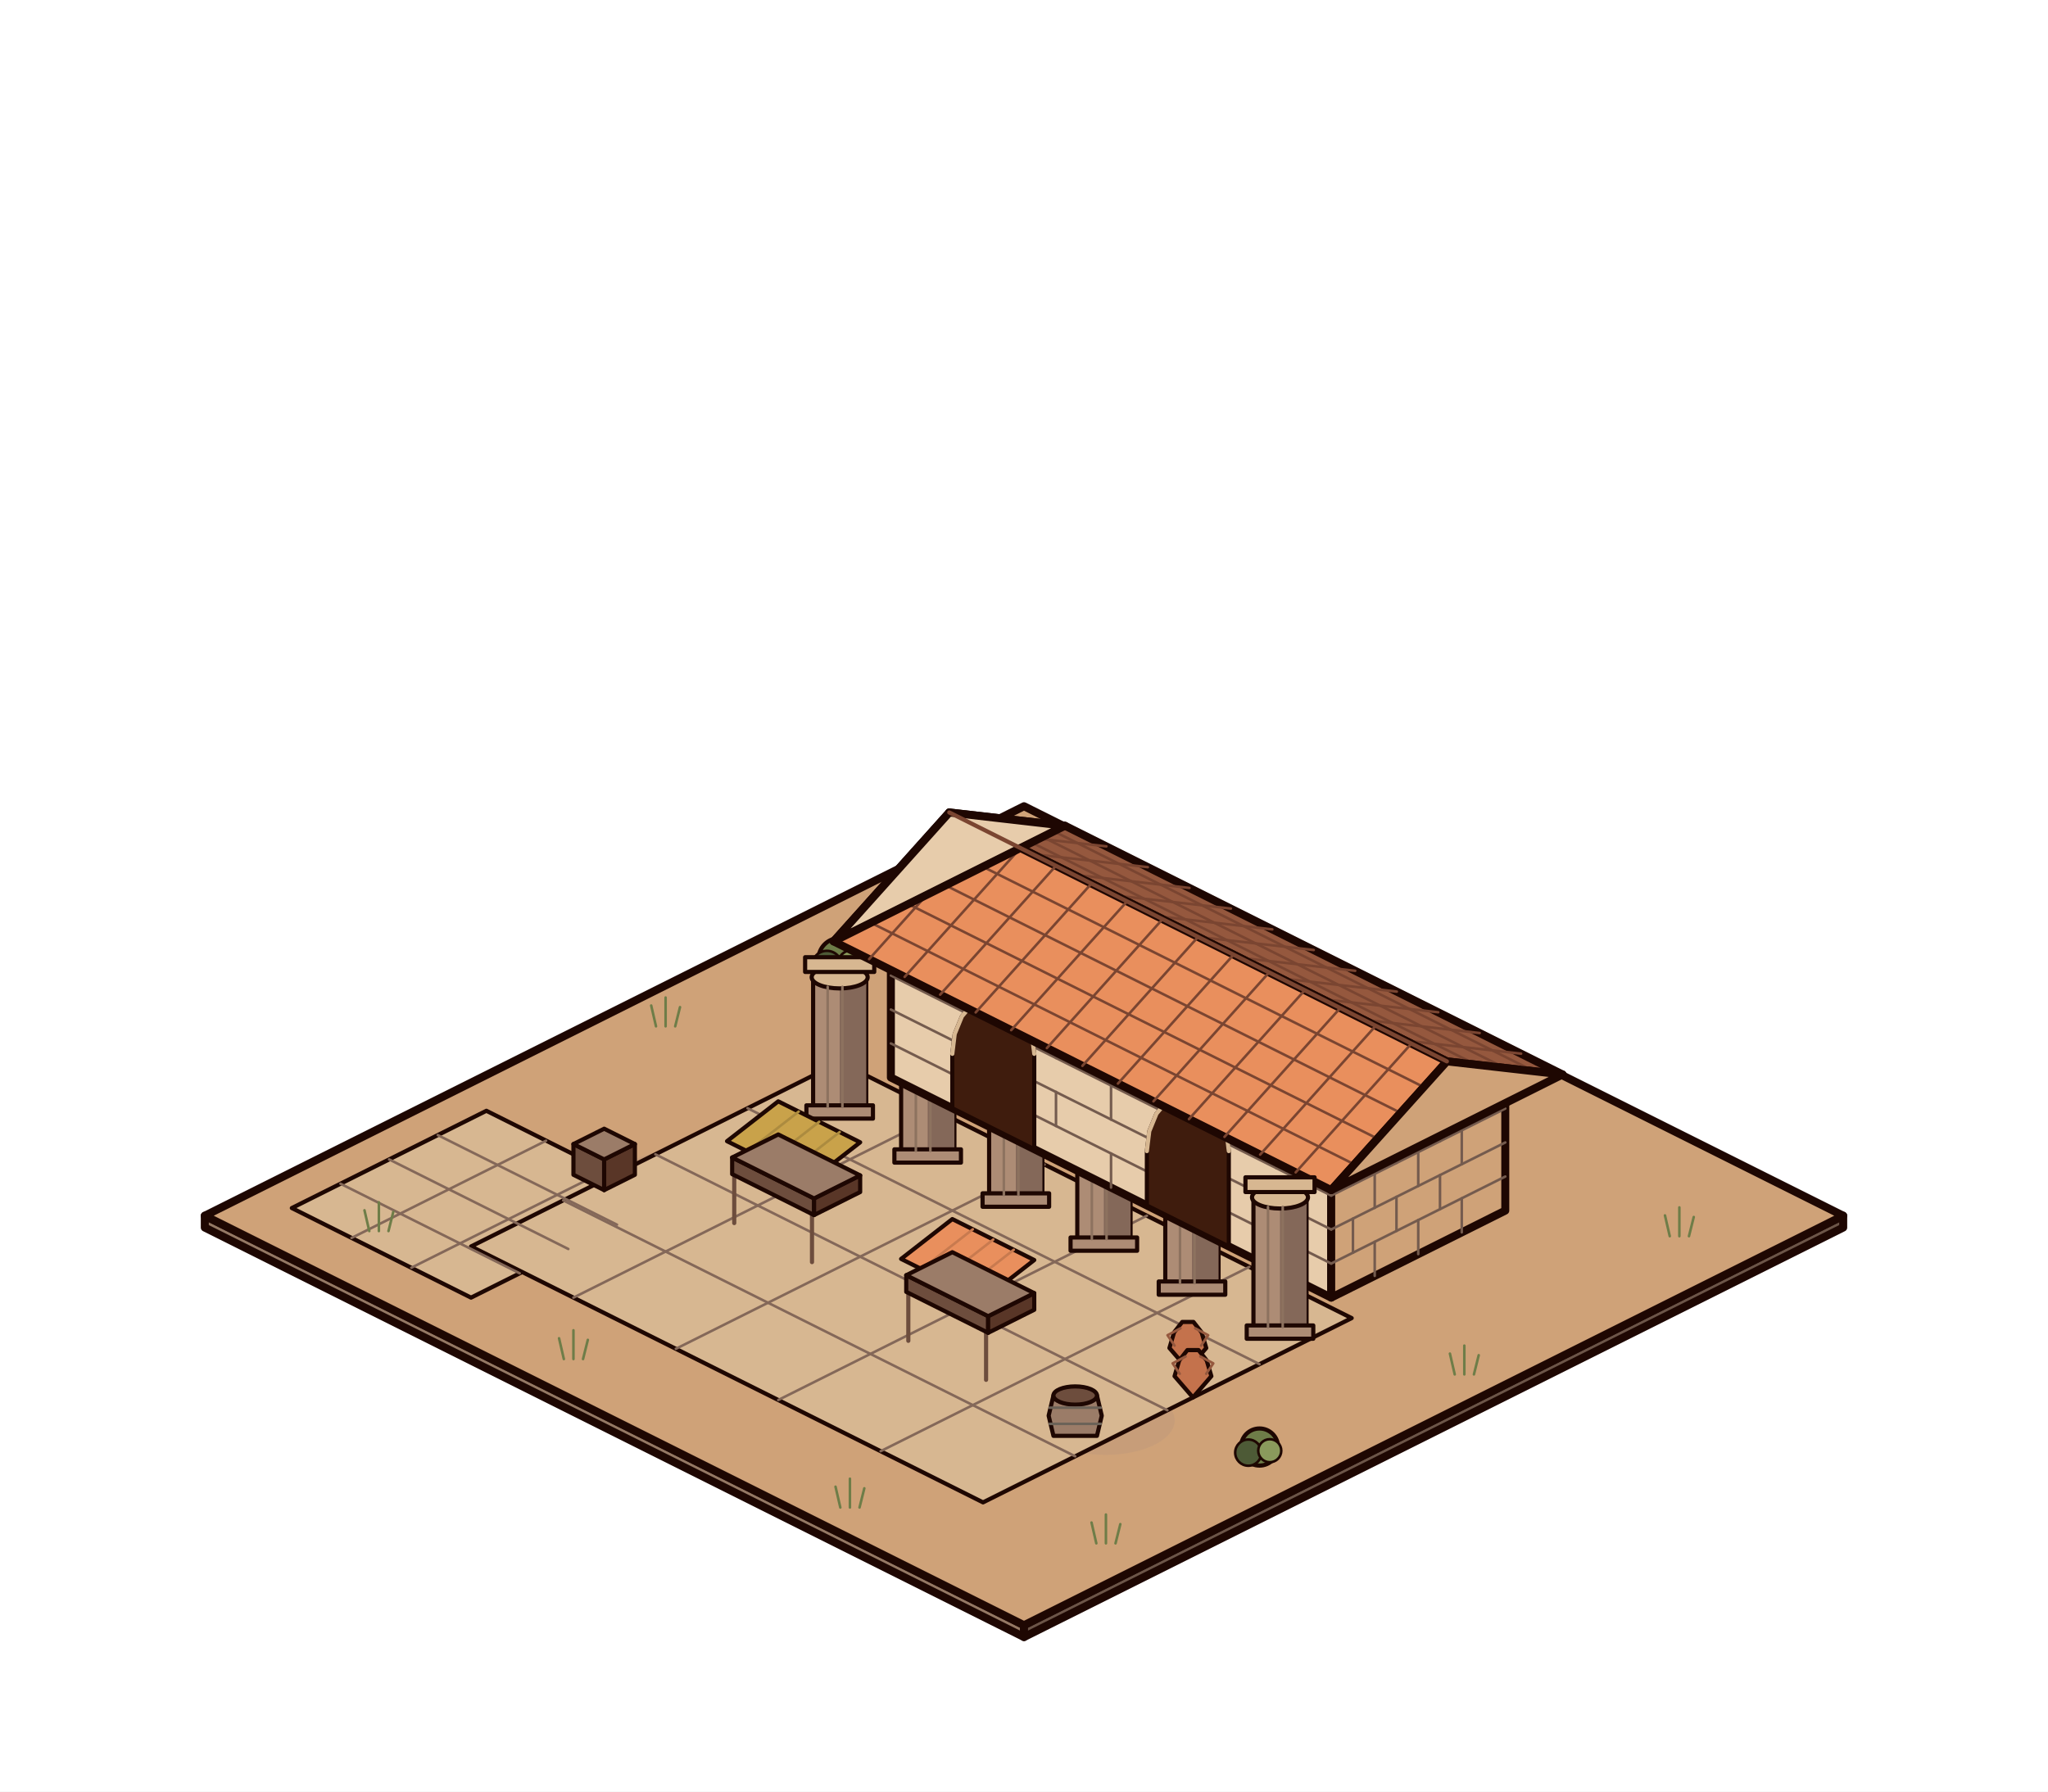
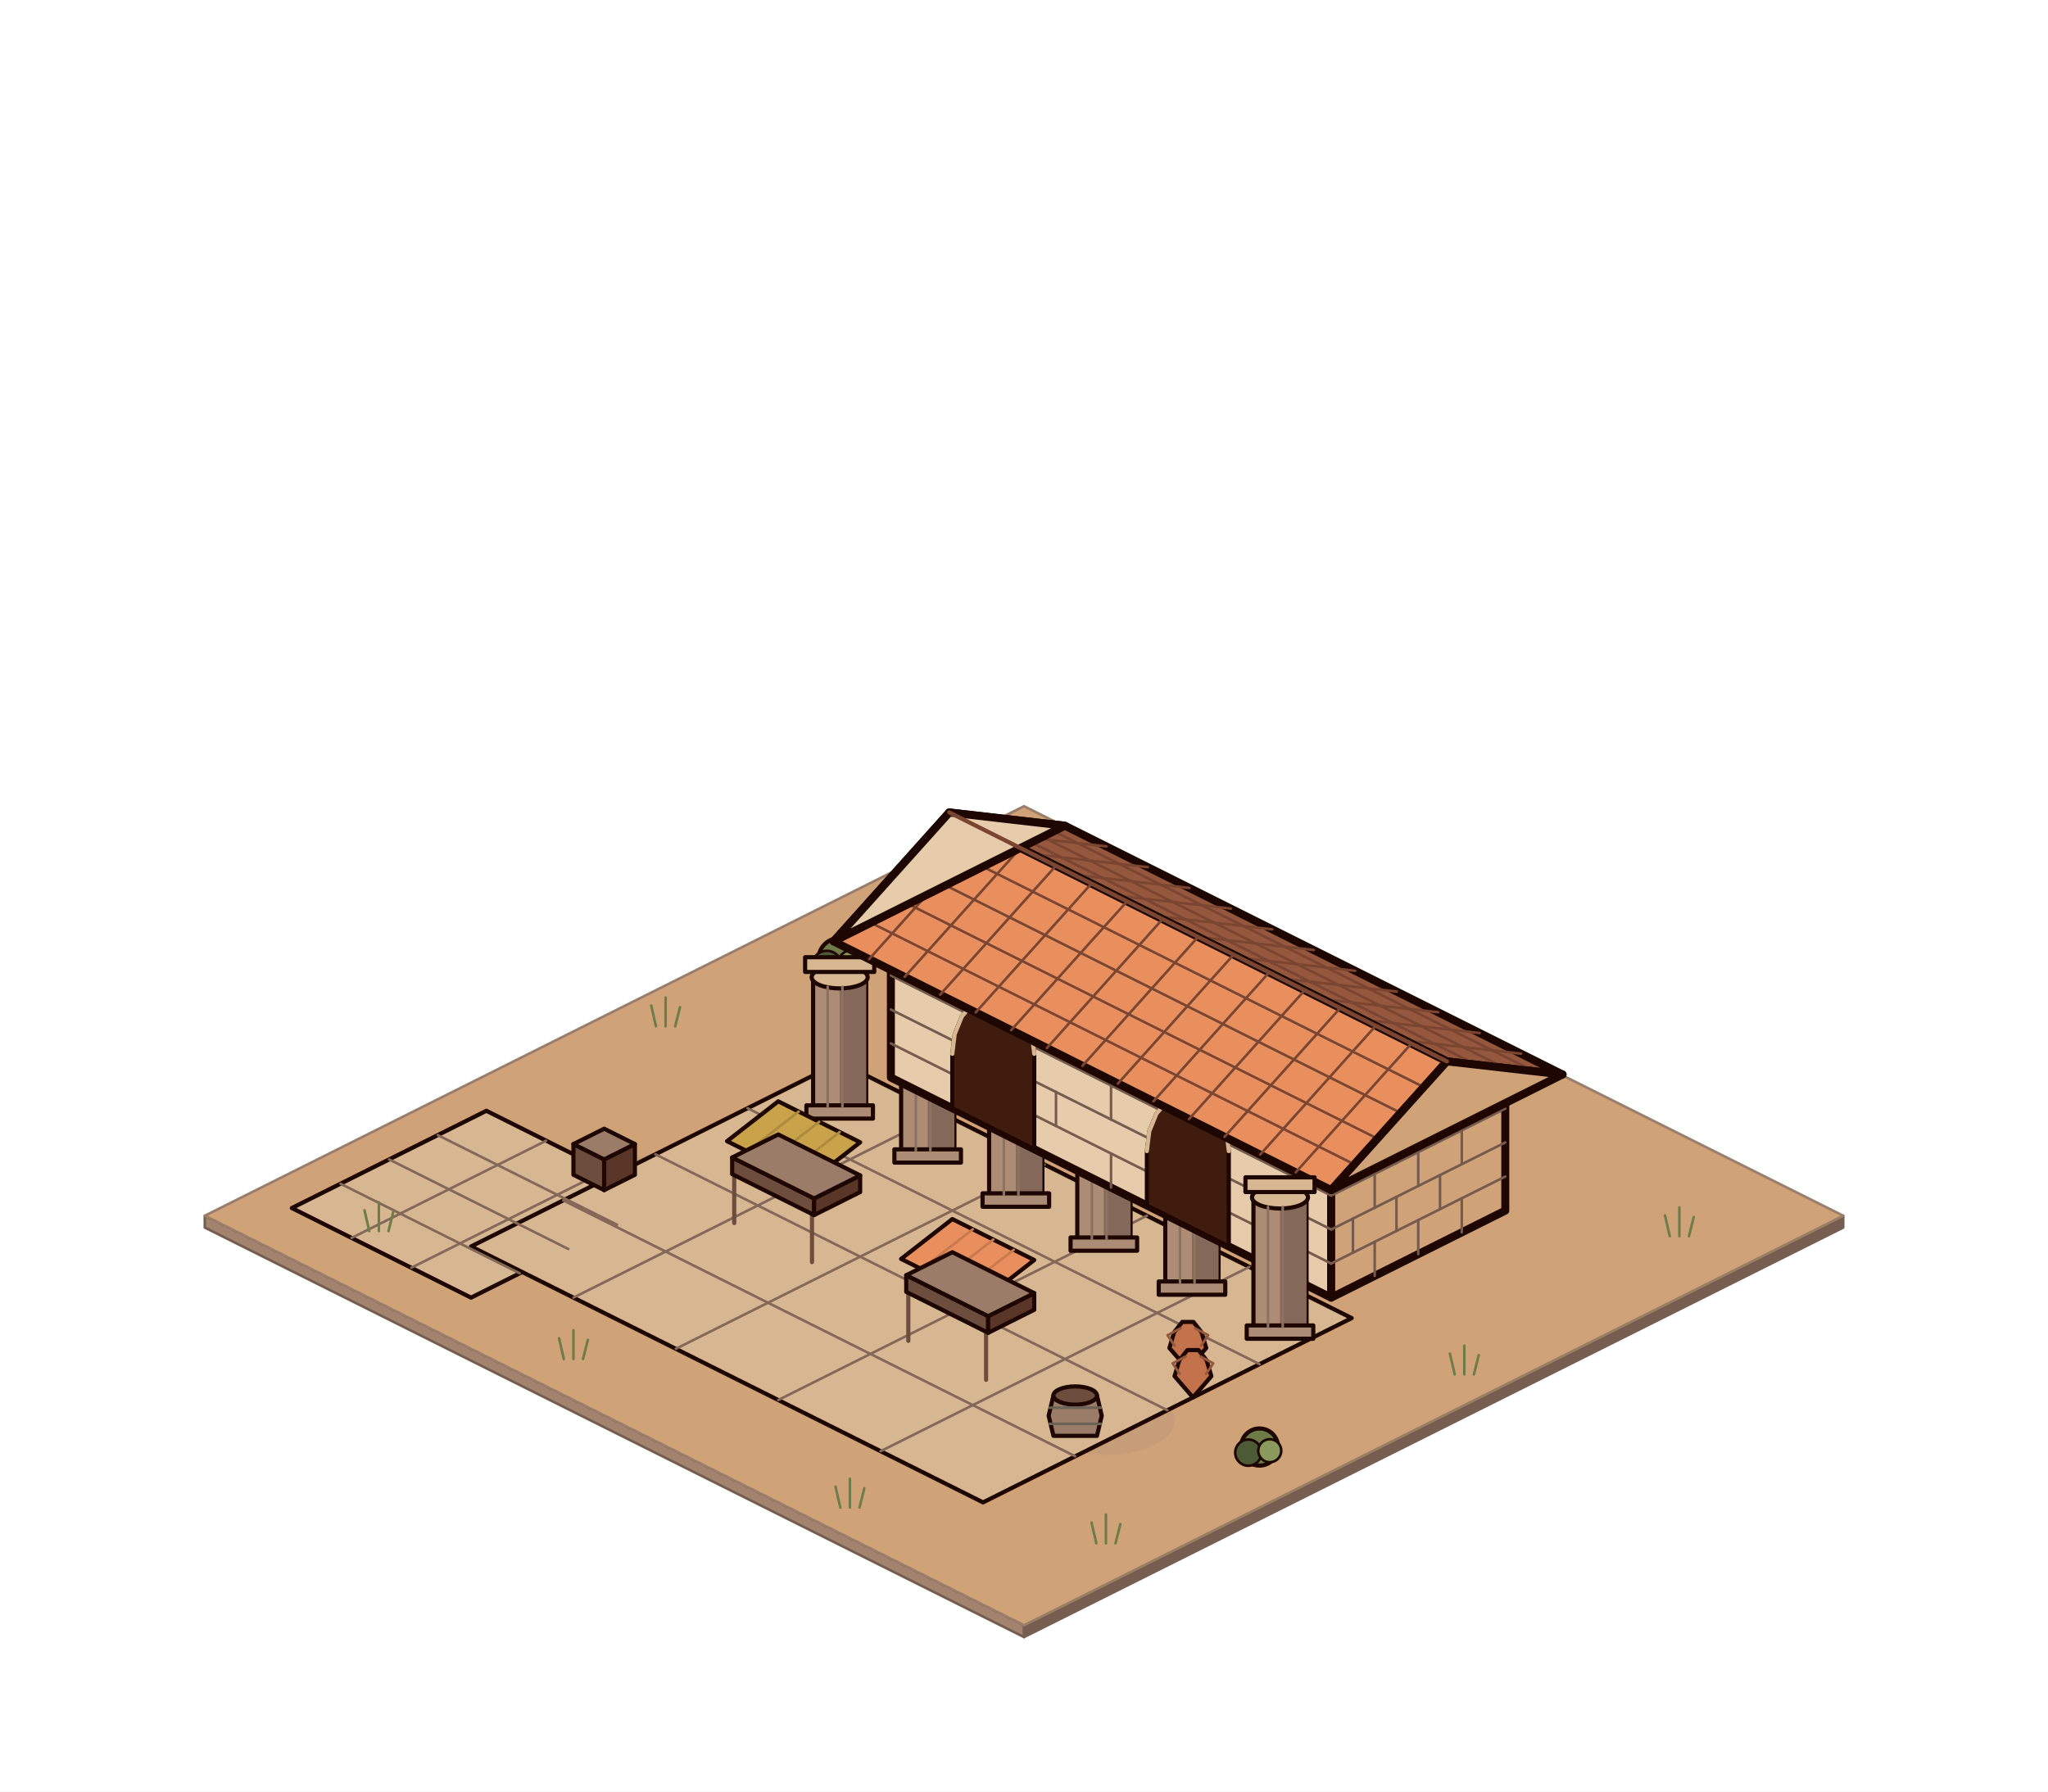
<svg xmlns="http://www.w3.org/2000/svg" viewBox="-640 -760 1280 1120" width="1280" height="1120">
  <rect x="-640" y="-760" width="1280" height="1120" fill="#ffffff" />
-   <polygon points="-512.0,0.0 0.0,256.0 0.0,263.4 -512.0,7.4" fill="#947864" stroke="#1e0702" stroke-width="5.0" stroke-linejoin="round" />
-   <polygon points="0.0,256.0 512.0,0.0 512.0,7.4 0.0,263.4" fill="#6c5548" stroke="#1e0702" stroke-width="5.0" stroke-linejoin="round" />
-   <polygon points="0.0,-256.0 512.0,0.0 0.0,256.0 -512.0,0.0" fill="#cfa278" stroke="#1e0702" stroke-width="5.0" stroke-linejoin="round" />
+   <polygon points="-512.0,0.0 0.0,256.0 0.0,263.4 -512.0,7.4" fill="#a2836d" stroke="#765d50" stroke-width="1.6" stroke-linejoin="round" />
+   <polygon points="0.0,256.0 512.0,0.0 512.0,7.4 0.0,263.4" fill="#765d50" stroke="#765d50" stroke-width="1.6" stroke-linejoin="round" />
+   <polygon points="0.0,-256.0 512.0,0.0 0.0,256.0 -512.0,0.0" fill="#cfa278" stroke="#9b7e69" stroke-width="1.6" stroke-linejoin="round" />
  <ellipse cx="-204.8" cy="-12.8" rx="59.1" ry="29.6" fill="#b7947c" stroke="none" fill-opacity="0.35" />
  <ellipse cx="204.8" cy="0.0" rx="48.4" ry="24.2" fill="#b7947c" stroke="none" fill-opacity="0.35" />
  <ellipse cx="-140.8" cy="70.4" rx="37.6" ry="18.8" fill="#b7947c" stroke="none" fill-opacity="0.35" />
  <ellipse cx="51.2" cy="128.0" rx="43.0" ry="21.5" fill="#b7947c" stroke="none" fill-opacity="0.35" />
  <polygon points="-336.0,-65.6 -224.0,-9.6 -345.6,51.2 -457.6,-4.8" fill="#d7b791" stroke="#1e0702" stroke-width="2.6" stroke-linejoin="round" />
  <polygon points="-115.2,-96.0 204.8,64.0 -25.6,179.2 -345.6,19.2" fill="#d7b791" stroke="#1e0702" stroke-width="2.6" stroke-linejoin="round" />
  <line x1="-298.7" y1="-46.9" x2="-420.3" y2="13.9" stroke="#846859" stroke-width="1.6" stroke-linecap="round" />
  <line x1="-261.3" y1="-28.3" x2="-382.9" y2="32.5" stroke="#846859" stroke-width="1.6" stroke-linecap="round" />
  <line x1="-366.4" y1="-50.4" x2="-254.4" y2="5.6" stroke="#846859" stroke-width="1.6" stroke-linecap="round" />
  <line x1="-396.8" y1="-35.2" x2="-284.8" y2="20.8" stroke="#846859" stroke-width="1.6" stroke-linecap="round" />
  <line x1="-427.2" y1="-20.0" x2="-315.2" y2="36.0" stroke="#846859" stroke-width="1.6" stroke-linecap="round" />
  <line x1="-51.2" y1="-64.0" x2="-281.6" y2="51.2" stroke="#846859" stroke-width="1.6" stroke-linecap="round" />
  <line x1="12.8" y1="-32.0" x2="-217.6" y2="83.2" stroke="#846859" stroke-width="1.6" stroke-linecap="round" />
  <line x1="76.8" y1="0.0" x2="-153.6" y2="115.2" stroke="#846859" stroke-width="1.6" stroke-linecap="round" />
  <line x1="140.8" y1="32.0" x2="-89.6" y2="147.2" stroke="#846859" stroke-width="1.6" stroke-linecap="round" />
  <line x1="-172.8" y1="-67.2" x2="147.2" y2="92.8" stroke="#846859" stroke-width="1.6" stroke-linecap="round" />
  <line x1="-230.4" y1="-38.4" x2="89.6" y2="121.6" stroke="#846859" stroke-width="1.6" stroke-linecap="round" />
  <line x1="-288.0" y1="-9.6" x2="32.0" y2="150.4" stroke="#846859" stroke-width="1.6" stroke-linecap="round" />
  <line x1="-50.8" y1="-201.6" x2="-53.8" y2="-214.6" stroke="#6e7d48" stroke-width="1.6" stroke-linecap="round" />
  <line x1="-44.8" y1="-201.6" x2="-44.8" y2="-219.6" stroke="#6e7d48" stroke-width="1.6" stroke-linecap="round" />
  <line x1="-38.8" y1="-201.6" x2="-35.8" y2="-213.6" stroke="#6e7d48" stroke-width="1.6" stroke-linecap="round" />
  <circle cx="-115.2" cy="-160.3" r="13.3" fill="#6e7d48" stroke="#1e0702" stroke-width="2.6" />
  <circle cx="-123.2" cy="-156.3" r="9.3" fill="#4d5a36" stroke="#1e0702" stroke-width="1.6" />
  <circle cx="-107.9" cy="-157.6" r="8.3" fill="#8a9a5c" stroke="#1e0702" stroke-width="1.6" />
  <line x1="-230.0" y1="-118.4" x2="-233.0" y2="-131.4" stroke="#6e7d48" stroke-width="1.6" stroke-linecap="round" />
  <line x1="-224.0" y1="-118.4" x2="-224.0" y2="-136.4" stroke="#6e7d48" stroke-width="1.6" stroke-linecap="round" />
  <line x1="-218.0" y1="-118.4" x2="-215.0" y2="-130.4" stroke="#6e7d48" stroke-width="1.6" stroke-linecap="round" />
  <polygon points="-131.8,-64.0 -98.6,-64.0 -98.6,-149.1 -131.8,-149.1" fill="#ad8c75" stroke="#1e0702" stroke-width="2.6" stroke-linejoin="round" />
  <polygon points="-115.2,-64.0 -98.6,-64.0 -98.6,-149.1 -115.2,-149.1" fill="#846859" stroke="none" />
  <polygon points="-136.0,-60.7 -94.4,-60.7 -94.4,-69.0 -136.0,-69.0" fill="#ad8c75" stroke="#1e0702" stroke-width="2.6" stroke-linejoin="round" />
  <ellipse cx="-115.2" cy="-149.1" rx="17.5" ry="7.0" fill="#d7b791" stroke="#1e0702" stroke-width="2.6" />
  <polygon points="-136.8,-152.4 -93.6,-152.4 -93.6,-161.6 -136.8,-161.6" fill="#d7b791" stroke="#1e0702" stroke-width="2.6" stroke-linejoin="round" />
  <line x1="-122.7" y1="-68.0" x2="-122.7" y2="-143.1" stroke="#8d725f" stroke-width="1.6" stroke-linecap="round" />
  <line x1="-113.5" y1="-68.0" x2="-113.5" y2="-143.1" stroke="#8d725f" stroke-width="1.6" stroke-linecap="round" />
  <polygon points="-76.8,-36.5 -43.5,-36.5 -43.5,-121.6 -76.8,-121.6" fill="#ad8c75" stroke="#1e0702" stroke-width="2.6" stroke-linejoin="round" />
  <polygon points="-60.2,-36.5 -43.5,-36.5 -43.5,-121.6 -60.2,-121.6" fill="#846859" stroke="none" />
  <polygon points="-81.0,-33.2 -39.4,-33.2 -39.4,-41.5 -81.0,-41.5" fill="#ad8c75" stroke="#1e0702" stroke-width="2.6" stroke-linejoin="round" />
  <ellipse cx="-60.2" cy="-121.6" rx="17.5" ry="7.0" fill="#d7b791" stroke="#1e0702" stroke-width="2.6" />
  <polygon points="-81.8,-124.9 -38.5,-124.9 -38.5,-134.1 -81.8,-134.1" fill="#d7b791" stroke="#1e0702" stroke-width="2.6" stroke-linejoin="round" />
  <line x1="-67.6" y1="-40.5" x2="-67.6" y2="-115.6" stroke="#8d725f" stroke-width="1.6" stroke-linecap="round" />
  <line x1="-58.5" y1="-40.5" x2="-58.5" y2="-115.6" stroke="#8d725f" stroke-width="1.6" stroke-linecap="round" />
  <line x1="-281.6" y1="-25.6" x2="-262.4" y2="-35.2" stroke="#3f1c0d" stroke-width="1.6" stroke-linecap="round" />
  <line x1="-281.6" y1="-44.8" x2="-262.4" y2="-16.0" stroke="#3f1c0d" stroke-width="1.6" stroke-linecap="round" />
  <line x1="-181.1" y1="-25.4" x2="-181.1" y2="4.6" stroke="#6d4d3d" stroke-width="2.6" stroke-linecap="round" />
  <line x1="-132.5" y1="-1.0" x2="-132.5" y2="29.0" stroke="#6d4d3d" stroke-width="2.6" stroke-linecap="round" />
  <polygon points="-281.6,-25.6 -262.4,-16.0 -262.4,-35.2 -281.6,-44.8" fill="#6d4d3d" stroke="#1e0702" stroke-width="2.6" stroke-linejoin="round" />
  <polygon points="-262.4,-16.0 -243.2,-25.6 -243.2,-44.8 -262.4,-35.2" fill="#593627" stroke="#1e0702" stroke-width="2.6" stroke-linejoin="round" />
  <polygon points="-262.4,-54.4 -243.2,-44.8 -262.4,-35.2 -281.6,-44.8" fill="#9b7c68" stroke="#1e0702" stroke-width="2.6" stroke-linejoin="round" />
  <polygon points="-153.6,-71.5 -102.4,-45.9 -134.4,-21.0 -185.6,-46.6" fill="#c9a24a" stroke="#1e0702" stroke-width="2.6" stroke-linejoin="round" />
  <line x1="-140.8" y1="-65.1" x2="-172.8" y2="-40.2" stroke="#ac8b3f" stroke-width="1.6" stroke-linecap="round" />
  <line x1="-128.0" y1="-58.7" x2="-160.0" y2="-33.8" stroke="#ac8b3f" stroke-width="1.6" stroke-linecap="round" />
  <line x1="-115.2" y1="-52.3" x2="-147.2" y2="-27.4" stroke="#ac8b3f" stroke-width="1.6" stroke-linecap="round" />
  <polygon points="-21.8,-9.0 11.5,-9.0 11.5,-94.1 -21.8,-94.1" fill="#ad8c75" stroke="#1e0702" stroke-width="2.6" stroke-linejoin="round" />
  <polygon points="-5.1,-9.0 11.5,-9.0 11.5,-94.1 -5.1,-94.1" fill="#846859" stroke="none" />
  <polygon points="-25.9,-5.6 15.7,-5.6 15.7,-14.0 -25.9,-14.0" fill="#ad8c75" stroke="#1e0702" stroke-width="2.6" stroke-linejoin="round" />
  <ellipse cx="-5.1" cy="-94.1" rx="17.5" ry="7.0" fill="#d7b791" stroke="#1e0702" stroke-width="2.6" />
  <polygon points="-26.8,-97.4 16.5,-97.4 16.5,-106.5 -26.8,-106.5" fill="#d7b791" stroke="#1e0702" stroke-width="2.6" stroke-linejoin="round" />
  <line x1="-12.6" y1="-13.0" x2="-12.6" y2="-88.1" stroke="#8d725f" stroke-width="1.6" stroke-linecap="round" />
  <line x1="-3.5" y1="-13.0" x2="-3.5" y2="-88.1" stroke="#8d725f" stroke-width="1.6" stroke-linecap="round" />
  <line x1="-409.2" y1="9.6" x2="-412.2" y2="-3.4" stroke="#6e7d48" stroke-width="1.6" stroke-linecap="round" />
  <line x1="-403.2" y1="9.6" x2="-403.2" y2="-8.4" stroke="#6e7d48" stroke-width="1.6" stroke-linecap="round" />
  <line x1="-397.2" y1="9.6" x2="-394.2" y2="-2.4" stroke="#6e7d48" stroke-width="1.6" stroke-linecap="round" />
  <polygon points="-182.4,-26.0 -131.2,-0.4 -131.2,-10.8 -182.4,-36.4" fill="#6d4d3d" stroke="#1e0702" stroke-width="2.6" stroke-linejoin="round" />
  <polygon points="-131.2,-0.4 -102.4,-14.8 -102.4,-25.2 -131.2,-10.8" fill="#593627" stroke="#1e0702" stroke-width="2.6" stroke-linejoin="round" />
  <polygon points="-153.6,-50.8 -102.4,-25.2 -131.2,-10.8 -182.4,-36.4" fill="#9b7c68" stroke="#1e0702" stroke-width="2.6" stroke-linejoin="round" />
  <line x1="403.6" y1="12.8" x2="400.6" y2="-0.2" stroke="#6e7d48" stroke-width="1.6" stroke-linecap="round" />
  <line x1="409.6" y1="12.8" x2="409.6" y2="-5.2" stroke="#6e7d48" stroke-width="1.6" stroke-linecap="round" />
  <line x1="415.6" y1="12.8" x2="418.6" y2="0.8" stroke="#6e7d48" stroke-width="1.6" stroke-linecap="round" />
  <polygon points="33.3,18.6 66.6,18.6 66.6,-66.5 33.3,-66.5" fill="#ad8c75" stroke="#1e0702" stroke-width="2.6" stroke-linejoin="round" />
  <polygon points="49.9,18.6 66.6,18.6 66.6,-66.5 49.9,-66.5" fill="#846859" stroke="none" />
  <polygon points="29.1,21.9 70.7,21.9 70.7,13.6 29.1,13.6" fill="#ad8c75" stroke="#1e0702" stroke-width="2.6" stroke-linejoin="round" />
  <ellipse cx="49.9" cy="-66.5" rx="17.5" ry="7.0" fill="#d7b791" stroke="#1e0702" stroke-width="2.6" />
  <polygon points="28.3,-69.9 71.6,-69.9 71.6,-79.0 28.3,-79.0" fill="#d7b791" stroke="#1e0702" stroke-width="2.6" stroke-linejoin="round" />
  <line x1="42.4" y1="14.6" x2="42.4" y2="-60.5" stroke="#8d725f" stroke-width="1.6" stroke-linecap="round" />
  <line x1="51.6" y1="14.6" x2="51.6" y2="-60.5" stroke="#8d725f" stroke-width="1.6" stroke-linecap="round" />
  <polygon points="88.3,46.1 121.6,46.1 121.6,-39.0 88.3,-39.0" fill="#ad8c75" stroke="#1e0702" stroke-width="2.6" stroke-linejoin="round" />
  <polygon points="105.0,46.1 121.6,46.1 121.6,-39.0 105.0,-39.0" fill="#846859" stroke="none" />
  <polygon points="84.2,49.4 125.8,49.4 125.8,41.1 84.2,41.1" fill="#ad8c75" stroke="#1e0702" stroke-width="2.6" stroke-linejoin="round" />
  <ellipse cx="105.0" cy="-39.0" rx="17.5" ry="7.0" fill="#d7b791" stroke="#1e0702" stroke-width="2.6" />
  <polygon points="83.3,-42.3 126.6,-42.3 126.6,-51.5 83.3,-51.5" fill="#d7b791" stroke="#1e0702" stroke-width="2.6" stroke-linejoin="round" />
  <line x1="97.5" y1="42.1" x2="97.5" y2="-33.0" stroke="#8d725f" stroke-width="1.6" stroke-linecap="round" />
  <line x1="106.6" y1="42.1" x2="106.6" y2="-33.0" stroke="#8d725f" stroke-width="1.6" stroke-linecap="round" />
  <polygon points="-83.2,-86.4 192.0,51.2 192.0,-33.9 -83.2,-171.5" fill="#e7ccab" stroke="#1e0702" stroke-width="5.0" stroke-linejoin="round" />
  <polygon points="192.0,51.2 300.8,-3.2 300.8,-88.3 192.0,-33.9" fill="#cfa278" stroke="#1e0702" stroke-width="5.0" stroke-linejoin="round" />
  <polygon points="25.6,-225.9 300.8,-88.3 192.0,-33.9 -83.2,-171.5" fill="#fadfba" stroke="#1e0702" stroke-width="5.0" stroke-linejoin="round" />
  <line x1="-14.4" y1="-52.0" x2="-14.4" y2="-73.3" stroke="#745b4e" stroke-width="1.6" stroke-linecap="round" />
  <line x1="273.6" y1="10.4" x2="273.6" y2="-10.9" stroke="#745b4e" stroke-width="1.6" stroke-linecap="round" />
  <line x1="54.4" y1="-17.6" x2="54.4" y2="-38.9" stroke="#745b4e" stroke-width="1.6" stroke-linecap="round" />
  <line x1="246.4" y1="24.0" x2="246.4" y2="2.7" stroke="#745b4e" stroke-width="1.6" stroke-linecap="round" />
  <line x1="123.2" y1="16.8" x2="123.2" y2="-4.5" stroke="#745b4e" stroke-width="1.6" stroke-linecap="round" />
  <line x1="219.2" y1="37.6" x2="219.2" y2="16.3" stroke="#745b4e" stroke-width="1.6" stroke-linecap="round" />
  <line x1="-83.2" y1="-107.7" x2="192.0" y2="29.9" stroke="#745b4e" stroke-width="1.6" stroke-linecap="round" />
  <line x1="192.0" y1="29.9" x2="300.8" y2="-24.5" stroke="#745b4e" stroke-width="1.6" stroke-linecap="round" />
  <line x1="20.0" y1="-56.1" x2="20.0" y2="-77.4" stroke="#745b4e" stroke-width="1.6" stroke-linecap="round" />
  <line x1="260.0" y1="-4.1" x2="260.0" y2="-25.4" stroke="#745b4e" stroke-width="1.6" stroke-linecap="round" />
  <line x1="88.8" y1="-21.7" x2="88.8" y2="-42.9" stroke="#745b4e" stroke-width="1.6" stroke-linecap="round" />
  <line x1="232.8" y1="9.5" x2="232.8" y2="-11.8" stroke="#745b4e" stroke-width="1.6" stroke-linecap="round" />
  <line x1="157.6" y1="12.7" x2="157.6" y2="-8.6" stroke="#745b4e" stroke-width="1.6" stroke-linecap="round" />
  <line x1="205.6" y1="23.1" x2="205.6" y2="1.8" stroke="#745b4e" stroke-width="1.6" stroke-linecap="round" />
  <line x1="-83.2" y1="-128.9" x2="192.0" y2="8.6" stroke="#745b4e" stroke-width="1.6" stroke-linecap="round" />
  <line x1="192.0" y1="8.6" x2="300.8" y2="-45.8" stroke="#745b4e" stroke-width="1.6" stroke-linecap="round" />
  <line x1="-14.4" y1="-94.6" x2="-14.4" y2="-115.8" stroke="#745b4e" stroke-width="1.6" stroke-linecap="round" />
  <line x1="273.6" y1="-32.2" x2="273.6" y2="-53.4" stroke="#745b4e" stroke-width="1.6" stroke-linecap="round" />
  <line x1="54.4" y1="-60.1" x2="54.4" y2="-81.4" stroke="#745b4e" stroke-width="1.6" stroke-linecap="round" />
  <line x1="246.4" y1="-18.6" x2="246.4" y2="-39.8" stroke="#745b4e" stroke-width="1.6" stroke-linecap="round" />
  <line x1="123.2" y1="-25.8" x2="123.2" y2="-47.0" stroke="#745b4e" stroke-width="1.6" stroke-linecap="round" />
  <line x1="219.2" y1="-4.9" x2="219.2" y2="-26.2" stroke="#745b4e" stroke-width="1.6" stroke-linecap="round" />
  <line x1="-83.2" y1="-150.2" x2="192.0" y2="-12.6" stroke="#745b4e" stroke-width="1.6" stroke-linecap="round" />
  <line x1="192.0" y1="-12.6" x2="300.8" y2="-67.0" stroke="#745b4e" stroke-width="1.6" stroke-linecap="round" />
  <line x1="20.0" y1="-98.6" x2="20.0" y2="-119.9" stroke="#745b4e" stroke-width="1.6" stroke-linecap="round" />
  <line x1="260.0" y1="-46.6" x2="260.0" y2="-67.9" stroke="#745b4e" stroke-width="1.6" stroke-linecap="round" />
  <line x1="88.8" y1="-64.2" x2="88.8" y2="-85.5" stroke="#745b4e" stroke-width="1.6" stroke-linecap="round" />
  <line x1="232.8" y1="-33.0" x2="232.8" y2="-54.3" stroke="#745b4e" stroke-width="1.6" stroke-linecap="round" />
  <line x1="157.6" y1="-29.8" x2="157.6" y2="-51.1" stroke="#745b4e" stroke-width="1.6" stroke-linecap="round" />
  <line x1="205.6" y1="-19.4" x2="205.6" y2="-40.7" stroke="#745b4e" stroke-width="1.6" stroke-linecap="round" />
  <polygon points="-44.8,-67.2 -44.8,-101.2 -44.8,-101.2 -43.3,-113.6 -38.8,-124.6 -32.0,-132.7 -23.6,-137.0 -14.8,-137.0 -6.4,-132.7 0.4,-124.6 4.9,-113.6 6.4,-101.2 6.4,-101.2 6.4,-41.6" fill="#3f1c0d" stroke="#1e0702" stroke-width="2.6" stroke-linejoin="round" />
  <polyline points="-44.8,-101.2 -44.8,-101.2 -43.3,-113.6 -38.8,-124.6 -32.0,-132.7 -23.6,-137.0 -14.8,-137.0 -6.4,-132.7 0.4,-124.6 4.9,-113.6 6.4,-101.2 6.4,-101.2" fill="none" stroke="#d7b791" stroke-width="2.6" stroke-linejoin="round" stroke-linecap="round" />
  <polygon points="76.8,-6.4 76.8,-40.4 76.8,-40.4 78.3,-52.8 82.8,-63.8 89.6,-71.9 98.0,-76.2 106.8,-76.2 115.2,-71.9 122.0,-63.8 126.5,-52.8 128.0,-40.4 128.0,-40.4 128.0,19.2" fill="#3f1c0d" stroke="#1e0702" stroke-width="2.6" stroke-linejoin="round" />
  <polyline points="76.8,-40.4 76.8,-40.4 78.3,-52.8 82.8,-63.8 89.6,-71.9 98.0,-76.2 106.8,-76.2 115.2,-71.9 122.0,-63.8 126.5,-52.8 128.0,-40.4 128.0,-40.4" fill="none" stroke="#d7b791" stroke-width="2.6" stroke-linejoin="round" stroke-linecap="round" />
  <polygon points="25.6,-243.8 336.6,-88.3 264.3,-96.5 -46.7,-252.1" fill="#95583e" stroke="#1e0702" stroke-width="5.0" stroke-linejoin="round" />
  <line x1="7.5" y1="-245.9" x2="318.6" y2="-90.4" stroke="#7a4531" stroke-width="1.6" stroke-linecap="round" />
  <line x1="-10.6" y1="-247.9" x2="300.5" y2="-92.4" stroke="#7a4531" stroke-width="1.6" stroke-linecap="round" />
  <line x1="-28.6" y1="-250.0" x2="282.4" y2="-94.5" stroke="#7a4531" stroke-width="1.6" stroke-linecap="round" />
  <line x1="51.5" y1="-230.9" x2="-20.8" y2="-239.1" stroke="#7a4531" stroke-width="1.6" stroke-linecap="round" />
  <line x1="77.4" y1="-217.9" x2="5.1" y2="-226.1" stroke="#7a4531" stroke-width="1.6" stroke-linecap="round" />
  <line x1="103.4" y1="-204.9" x2="31.0" y2="-213.2" stroke="#7a4531" stroke-width="1.6" stroke-linecap="round" />
  <line x1="129.3" y1="-192.0" x2="57.0" y2="-200.2" stroke="#7a4531" stroke-width="1.6" stroke-linecap="round" />
  <line x1="155.2" y1="-179.0" x2="82.9" y2="-187.3" stroke="#7a4531" stroke-width="1.6" stroke-linecap="round" />
  <line x1="181.1" y1="-166.1" x2="108.8" y2="-174.3" stroke="#7a4531" stroke-width="1.6" stroke-linecap="round" />
  <line x1="207.0" y1="-153.1" x2="134.7" y2="-161.3" stroke="#7a4531" stroke-width="1.6" stroke-linecap="round" />
  <line x1="233.0" y1="-140.1" x2="160.6" y2="-148.4" stroke="#7a4531" stroke-width="1.6" stroke-linecap="round" />
  <line x1="258.9" y1="-127.2" x2="186.6" y2="-135.4" stroke="#7a4531" stroke-width="1.6" stroke-linecap="round" />
  <line x1="284.8" y1="-114.2" x2="212.5" y2="-122.5" stroke="#7a4531" stroke-width="1.6" stroke-linecap="round" />
  <line x1="310.7" y1="-101.3" x2="238.4" y2="-109.5" stroke="#7a4531" stroke-width="1.6" stroke-linecap="round" />
  <polygon points="-119.0,-171.5 192.0,-16.0 264.3,-96.5 -46.7,-252.1" fill="#e98f5d" stroke="#1e0702" stroke-width="5.0" stroke-linejoin="round" />
  <line x1="-104.6" y1="-187.6" x2="206.5" y2="-32.1" stroke="#7a4531" stroke-width="1.6" stroke-linecap="round" />
  <line x1="-90.1" y1="-203.7" x2="220.9" y2="-48.2" stroke="#7a4531" stroke-width="1.6" stroke-linecap="round" />
  <line x1="-75.6" y1="-219.8" x2="235.4" y2="-64.3" stroke="#7a4531" stroke-width="1.6" stroke-linecap="round" />
  <line x1="-61.2" y1="-235.9" x2="249.9" y2="-80.4" stroke="#7a4531" stroke-width="1.6" stroke-linecap="round" />
  <line x1="-96.8" y1="-160.4" x2="-24.5" y2="-241.0" stroke="#7a4531" stroke-width="1.6" stroke-linecap="round" />
  <line x1="-74.6" y1="-149.3" x2="-2.3" y2="-229.8" stroke="#7a4531" stroke-width="1.6" stroke-linecap="round" />
  <line x1="-52.4" y1="-138.2" x2="19.9" y2="-218.7" stroke="#7a4531" stroke-width="1.6" stroke-linecap="round" />
  <line x1="-30.2" y1="-127.1" x2="42.1" y2="-207.6" stroke="#7a4531" stroke-width="1.6" stroke-linecap="round" />
  <line x1="-8.0" y1="-116.0" x2="64.4" y2="-196.5" stroke="#7a4531" stroke-width="1.6" stroke-linecap="round" />
  <line x1="14.3" y1="-104.8" x2="86.6" y2="-185.4" stroke="#7a4531" stroke-width="1.6" stroke-linecap="round" />
  <line x1="36.5" y1="-93.7" x2="108.8" y2="-174.3" stroke="#7a4531" stroke-width="1.6" stroke-linecap="round" />
  <line x1="58.7" y1="-82.6" x2="131.0" y2="-163.2" stroke="#7a4531" stroke-width="1.6" stroke-linecap="round" />
  <line x1="80.9" y1="-71.5" x2="153.2" y2="-152.1" stroke="#7a4531" stroke-width="1.6" stroke-linecap="round" />
  <line x1="103.1" y1="-60.4" x2="175.5" y2="-141.0" stroke="#7a4531" stroke-width="1.6" stroke-linecap="round" />
  <line x1="125.3" y1="-49.3" x2="197.7" y2="-129.9" stroke="#7a4531" stroke-width="1.6" stroke-linecap="round" />
  <line x1="147.6" y1="-38.2" x2="219.9" y2="-118.8" stroke="#7a4531" stroke-width="1.6" stroke-linecap="round" />
  <line x1="169.8" y1="-27.1" x2="242.1" y2="-107.6" stroke="#7a4531" stroke-width="1.6" stroke-linecap="round" />
  <polygon points="25.6,-243.8 -119.0,-171.5 -46.7,-252.1" fill="#e7ccab" stroke="#1e0702" stroke-width="5.0" stroke-linejoin="round" />
  <polygon points="336.6,-88.3 192.0,-16.0 264.3,-96.5" fill="#cfa278" stroke="#1e0702" stroke-width="5.0" stroke-linejoin="round" />
  <line x1="-46.7" y1="-252.1" x2="264.3" y2="-96.5" stroke="#7a4531" stroke-width="2.6" stroke-linecap="round" />
  <line x1="-72.3" y1="48.2" x2="-72.3" y2="78.2" stroke="#6d4d3d" stroke-width="2.6" stroke-linecap="round" />
  <line x1="-23.7" y1="72.6" x2="-23.7" y2="102.6" stroke="#6d4d3d" stroke-width="2.6" stroke-linecap="round" />
  <polygon points="-44.8,2.1 6.4,27.7 -25.6,52.6 -76.8,27.0" fill="#e98f5d" stroke="#1e0702" stroke-width="2.6" stroke-linejoin="round" />
  <line x1="-32.0" y1="8.5" x2="-64.0" y2="33.4" stroke="#c87a4f" stroke-width="1.6" stroke-linecap="round" />
  <line x1="-19.2" y1="14.9" x2="-51.2" y2="39.8" stroke="#c87a4f" stroke-width="1.6" stroke-linecap="round" />
  <line x1="-6.4" y1="21.3" x2="-38.4" y2="46.2" stroke="#c87a4f" stroke-width="1.6" stroke-linecap="round" />
  <polygon points="143.4,73.6 176.6,73.6 176.6,-11.5 143.4,-11.5" fill="#ad8c75" stroke="#1e0702" stroke-width="2.6" stroke-linejoin="round" />
  <polygon points="160.0,73.6 176.6,73.6 176.6,-11.5 160.0,-11.5" fill="#846859" stroke="none" />
  <polygon points="139.2,76.9 180.8,76.9 180.8,68.6 139.2,68.6" fill="#ad8c75" stroke="#1e0702" stroke-width="2.6" stroke-linejoin="round" />
  <ellipse cx="160.0" cy="-11.5" rx="17.5" ry="7.0" fill="#d7b791" stroke="#1e0702" stroke-width="2.6" />
  <polygon points="138.4,-14.8 181.6,-14.8 181.6,-24.0 138.4,-24.0" fill="#d7b791" stroke="#1e0702" stroke-width="2.6" stroke-linejoin="round" />
  <line x1="152.5" y1="69.6" x2="152.5" y2="-5.5" stroke="#8d725f" stroke-width="1.6" stroke-linecap="round" />
  <line x1="161.7" y1="69.6" x2="161.7" y2="-5.5" stroke="#8d725f" stroke-width="1.6" stroke-linecap="round" />
  <polygon points="-73.6,47.6 -22.4,73.2 -22.4,62.8 -73.6,37.2" fill="#6d4d3d" stroke="#1e0702" stroke-width="2.6" stroke-linejoin="round" />
  <polygon points="-22.4,73.2 6.4,58.8 6.4,48.4 -22.4,62.8" fill="#593627" stroke="#1e0702" stroke-width="2.6" stroke-linejoin="round" />
  <polygon points="-44.8,22.8 6.4,48.4 -22.4,62.8 -73.6,37.2" fill="#9b7c68" stroke="#1e0702" stroke-width="2.6" stroke-linejoin="round" />
  <line x1="-287.6" y1="89.6" x2="-290.6" y2="76.6" stroke="#6e7d48" stroke-width="1.6" stroke-linecap="round" />
  <line x1="-281.6" y1="89.6" x2="-281.6" y2="71.6" stroke="#6e7d48" stroke-width="1.6" stroke-linecap="round" />
  <line x1="-275.6" y1="89.6" x2="-272.6" y2="77.6" stroke="#6e7d48" stroke-width="1.6" stroke-linecap="round" />
  <polygon points="102.4,96.0 90.9,82.7 93.8,72.9 98.9,66.4 105.9,66.4 111.0,72.9 113.9,82.7" fill="#c4724c" stroke="#1e0702" stroke-width="2.6" stroke-linejoin="round" />
  <polyline points="97.8,70.4 89.7,74.7 94.1,81.2" fill="none" stroke="#95583e" stroke-width="1.6" stroke-linejoin="round" stroke-linecap="round" />
  <polyline points="107.0,70.4 115.1,74.7 110.7,81.2" fill="none" stroke="#95583e" stroke-width="1.6" stroke-linejoin="round" stroke-linecap="round" />
  <line x1="269.2" y1="99.2" x2="266.2" y2="86.2" stroke="#6e7d48" stroke-width="1.6" stroke-linecap="round" />
  <line x1="275.2" y1="99.2" x2="275.2" y2="81.2" stroke="#6e7d48" stroke-width="1.6" stroke-linecap="round" />
  <line x1="281.2" y1="99.2" x2="284.2" y2="87.2" stroke="#6e7d48" stroke-width="1.6" stroke-linecap="round" />
  <polygon points="105.6,113.6 94.1,100.3 97.0,90.5 102.1,84.0 109.1,84.0 114.2,90.5 117.1,100.3" fill="#c4724c" stroke="#1e0702" stroke-width="2.6" stroke-linejoin="round" />
  <polyline points="101.0,88.0 92.9,92.3 97.3,98.8" fill="none" stroke="#95583e" stroke-width="1.6" stroke-linejoin="round" stroke-linecap="round" />
  <polyline points="110.2,88.0 118.3,92.3 113.9,98.8" fill="none" stroke="#95583e" stroke-width="1.6" stroke-linejoin="round" stroke-linecap="round" />
  <polygon points="18.4,137.6 15.4,125.0 18.4,112.4 45.6,112.4 48.6,125.0 45.6,137.6" fill="#9b7c68" stroke="#1e0702" stroke-width="2.6" stroke-linejoin="round" />
  <ellipse cx="32.0" cy="112.4" rx="13.6" ry="5.7" fill="#6d4d3d" stroke="#1e0702" stroke-width="2.6" />
  <line x1="16.0" y1="130.1" x2="48.0" y2="130.1" stroke="#6b6258" stroke-width="1.6" stroke-linecap="round" />
  <line x1="16.0" y1="120.0" x2="48.0" y2="120.0" stroke="#6b6258" stroke-width="1.6" stroke-linecap="round" />
  <circle cx="147.2" cy="144.6" r="11.6" fill="#6e7d48" stroke="#1e0702" stroke-width="2.6" />
  <circle cx="140.2" cy="148.1" r="8.2" fill="#4d5a36" stroke="#1e0702" stroke-width="1.6" />
  <circle cx="153.6" cy="146.9" r="7.2" fill="#8a9a5c" stroke="#1e0702" stroke-width="1.6" />
  <line x1="-114.8" y1="182.4" x2="-117.8" y2="169.4" stroke="#6e7d48" stroke-width="1.6" stroke-linecap="round" />
  <line x1="-108.8" y1="182.4" x2="-108.8" y2="164.4" stroke="#6e7d48" stroke-width="1.6" stroke-linecap="round" />
  <line x1="-102.8" y1="182.4" x2="-99.8" y2="170.4" stroke="#6e7d48" stroke-width="1.6" stroke-linecap="round" />
  <line x1="45.2" y1="204.8" x2="42.2" y2="191.8" stroke="#6e7d48" stroke-width="1.6" stroke-linecap="round" />
  <line x1="51.2" y1="204.8" x2="51.2" y2="186.8" stroke="#6e7d48" stroke-width="1.6" stroke-linecap="round" />
  <line x1="57.2" y1="204.8" x2="60.2" y2="192.8" stroke="#6e7d48" stroke-width="1.6" stroke-linecap="round" />
</svg>
